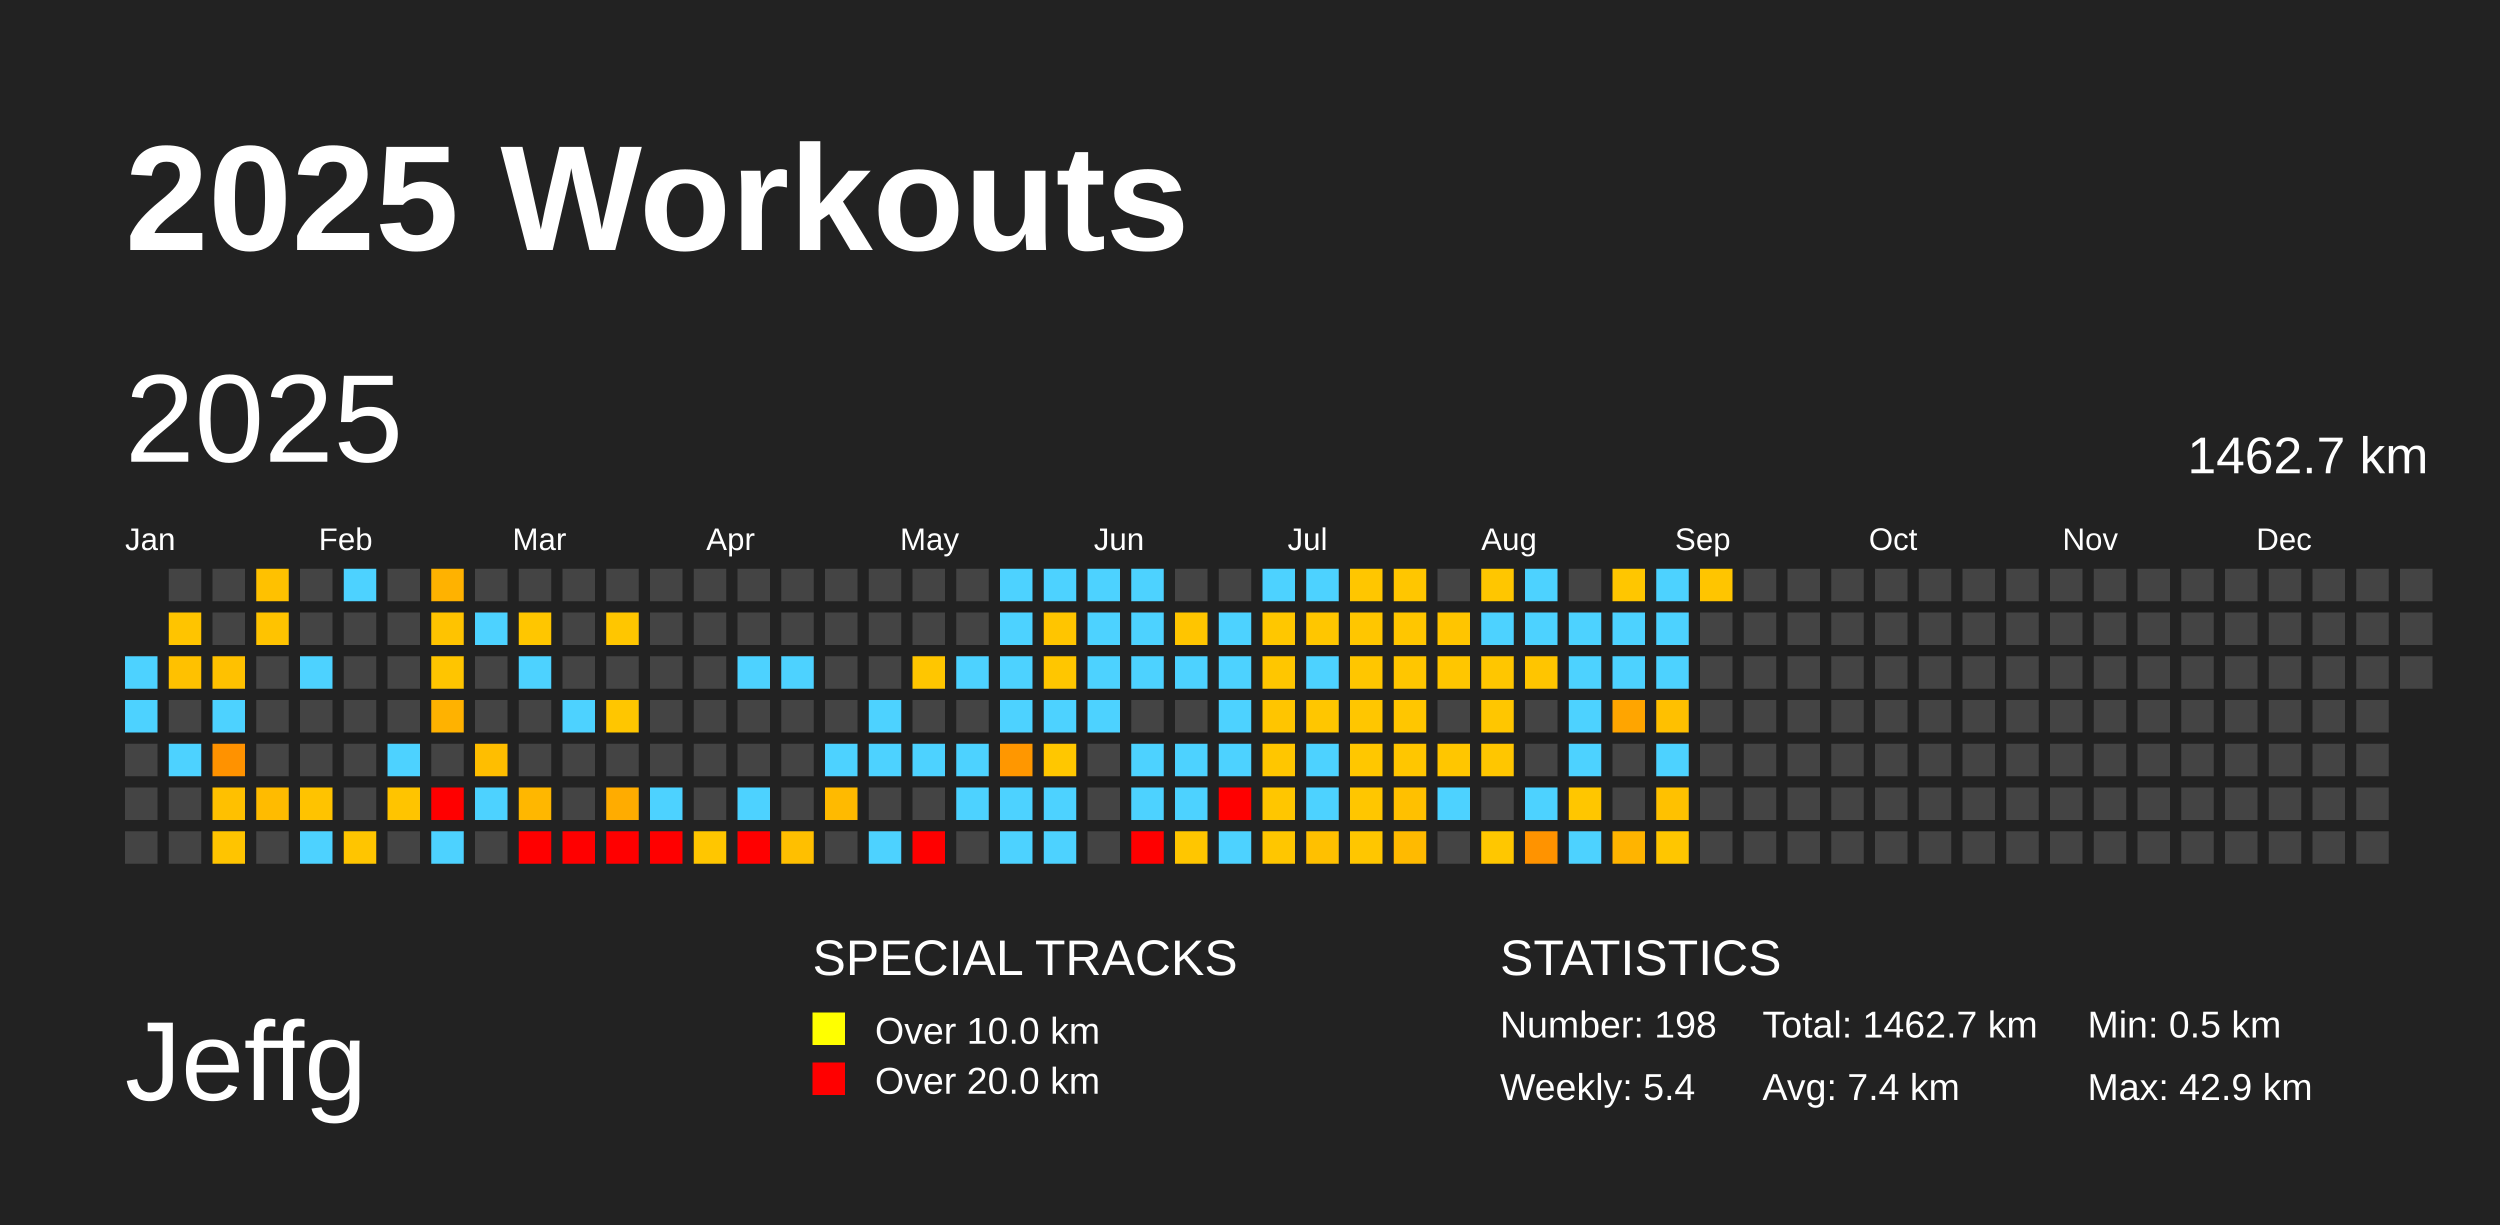
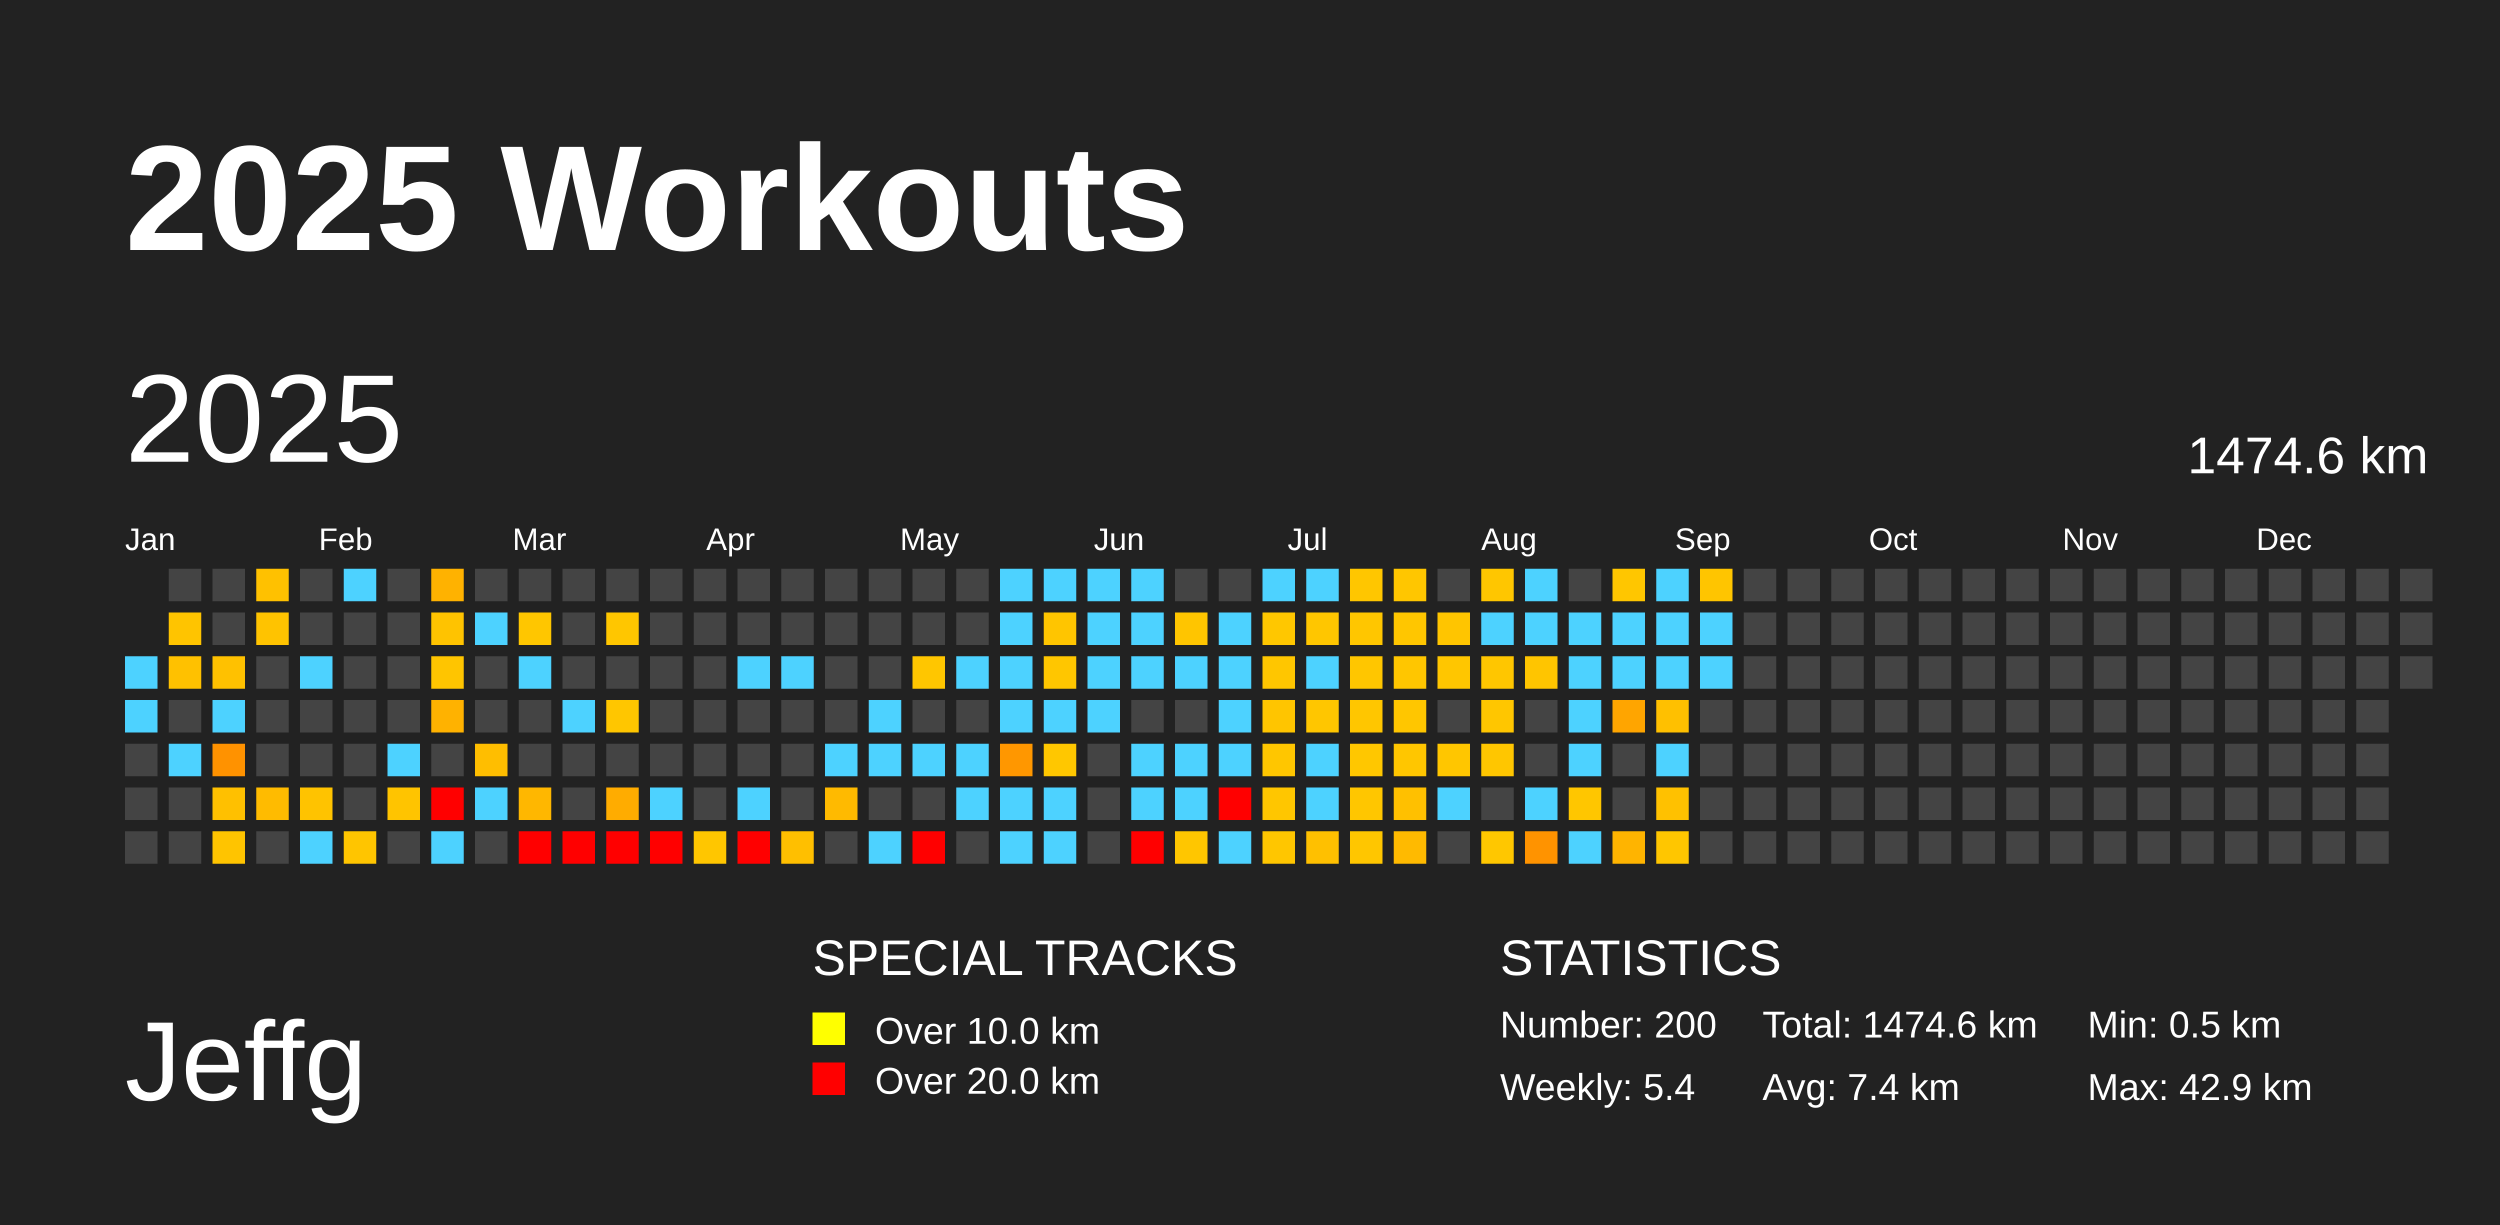
<svg xmlns="http://www.w3.org/2000/svg" baseProfile="full" height="98mm" version="1.1" viewBox="0,0,200,98" width="200mm">
  <defs />
  <rect fill="#222222" height="98" width="200" x="0" y="0" />
  <text fill="#FFFFFF" style="font-size:12px; font-family:Arial; font-weight:bold;" x="10" y="20">2025 Workouts</text>
  <text fill="#FFFFFF" style="font-size:9px; font-family:Arial" x="10" y="88">Jeffg</text>
  <text fill="#FFFFFF" style="font-size:4px; font-family:Arial" x="65" y="78">SPECIAL TRACKS</text>
  <rect fill="yellow" height="2.6" width="2.6" x="65" y="81" />
  <text fill="#FFFFFF" style="font-size:3px; font-family:Arial" x="70" y="83.5">Over 10.0 km</text>
  <rect fill="red" height="2.6" width="2.6" x="65" y="85" />
  <text fill="#FFFFFF" style="font-size:3px; font-family:Arial" x="70" y="87.5">Over 20.0 km</text>
  <text fill="#FFFFFF" style="font-size:4px; font-family:Arial" x="120" y="78">STATISTICS</text>
-   <text fill="#FFFFFF" style="font-size:3px; font-family:Arial" x="120" y="83">Number: 198</text>
+   <text fill="#FFFFFF" style="font-size:3px; font-family:Arial" x="120" y="83">Number: 200</text>
  <text fill="#FFFFFF" style="font-size:3px; font-family:Arial" x="120" y="88">Weekly: 5.4</text>
-   <text fill="#FFFFFF" style="font-size:3px; font-family:Arial" x="141" y="83">Total: 1462.7 km</text>
+   <text fill="#FFFFFF" style="font-size:3px; font-family:Arial" x="141" y="83">Total: 1474.6 km</text>
  <text fill="#FFFFFF" style="font-size:3px; font-family:Arial" x="141" y="88">Avg: 7.4 km</text>
  <text fill="#FFFFFF" style="font-size:3px; font-family:Arial" x="167" y="83">Min: 0.5 km</text>
  <text fill="#FFFFFF" style="font-size:3px; font-family:Arial" x="167" y="88">Max: 42.9 km</text>
  <text dominant-baseline="hanging" fill="#FFFFFF" style="font-size:10.0px; font-family:Arial;" x="10" y="30">2025</text>
-   <text dominant-baseline="hanging" fill="#FFFFFF" style="font-size:4.125px; font-family:Arial;" x="175" y="35">1462.7 km</text>
+   <text dominant-baseline="hanging" fill="#FFFFFF" style="font-size:4.125px; font-family:Arial;" x="175" y="35">1474.6 km</text>
  <text fill="#FFFFFF" style="font-size:2.5px; font-family:Arial" x="10.0" y="44">Jan</text>
  <text fill="#FFFFFF" style="font-size:2.5px; font-family:Arial" x="25.5" y="44">Feb</text>
  <text fill="#FFFFFF" style="font-size:2.5px; font-family:Arial" x="41.0" y="44">Mar</text>
  <text fill="#FFFFFF" style="font-size:2.5px; font-family:Arial" x="56.5" y="44">Apr</text>
  <text fill="#FFFFFF" style="font-size:2.5px; font-family:Arial" x="72.0" y="44">May</text>
  <text fill="#FFFFFF" style="font-size:2.5px; font-family:Arial" x="87.5" y="44">Jun</text>
  <text fill="#FFFFFF" style="font-size:2.5px; font-family:Arial" x="103.0" y="44">Jul</text>
  <text fill="#FFFFFF" style="font-size:2.5px; font-family:Arial" x="118.5" y="44">Aug</text>
  <text fill="#FFFFFF" style="font-size:2.5px; font-family:Arial" x="134.0" y="44">Sep</text>
  <text fill="#FFFFFF" style="font-size:2.5px; font-family:Arial" x="149.5" y="44">Oct</text>
  <text fill="#FFFFFF" style="font-size:2.5px; font-family:Arial" x="165.0" y="44">Nov</text>
  <text fill="#FFFFFF" style="font-size:2.5px; font-family:Arial" x="180.5" y="44">Dec</text>
  <rect fill="#4dd2ff" height="2.6" width="2.6" x="10.0" y="52.5" />
  <rect fill="#4dd2ff" height="2.6" width="2.6" x="10.0" y="56.0" />
  <rect fill="#444444" height="2.6" width="2.6" x="10.0" y="59.5" />
  <rect fill="#444444" height="2.6" width="2.6" x="10.0" y="63.0" />
  <rect fill="#444444" height="2.6" width="2.6" x="10.0" y="66.5" />
  <rect fill="#444444" height="2.6" width="2.6" x="13.5" y="45.5" />
  <rect fill="#ffc400" height="2.6" width="2.6" x="13.5" y="49.0" />
  <rect fill="#ffc100" height="2.6" width="2.6" x="13.5" y="52.5" />
  <rect fill="#444444" height="2.6" width="2.6" x="13.5" y="56.0" />
  <rect fill="#4dd2ff" height="2.6" width="2.6" x="13.5" y="59.5" />
  <rect fill="#444444" height="2.6" width="2.6" x="13.5" y="63.0" />
  <rect fill="#444444" height="2.6" width="2.6" x="13.5" y="66.5" />
  <rect fill="#444444" height="2.6" width="2.6" x="17.0" y="45.5" />
  <rect fill="#444444" height="2.6" width="2.6" x="17.0" y="49.0" />
  <rect fill="#ffc100" height="2.6" width="2.6" x="17.0" y="52.5" />
  <rect fill="#4dd2ff" height="2.6" width="2.6" x="17.0" y="56.0" />
  <rect fill="#ff9200" height="2.6" width="2.6" x="17.0" y="59.5" />
  <rect fill="#ffc000" height="2.6" width="2.6" x="17.0" y="63.0" />
  <rect fill="#ffc400" height="2.6" width="2.6" x="17.0" y="66.5" />
  <rect fill="#ffc100" height="2.6" width="2.6" x="20.5" y="45.5" />
  <rect fill="#ffc300" height="2.6" width="2.6" x="20.5" y="49.0" />
  <rect fill="#444444" height="2.6" width="2.6" x="20.5" y="52.5" />
  <rect fill="#444444" height="2.6" width="2.6" x="20.5" y="56.0" />
  <rect fill="#444444" height="2.6" width="2.6" x="20.5" y="59.5" />
  <rect fill="#ffbb00" height="2.6" width="2.6" x="20.5" y="63.0" />
  <rect fill="#444444" height="2.6" width="2.6" x="20.5" y="66.5" />
  <rect fill="#444444" height="2.6" width="2.6" x="24.0" y="45.5" />
  <rect fill="#444444" height="2.6" width="2.6" x="24.0" y="49.0" />
  <rect fill="#4dd2ff" height="2.6" width="2.6" x="24.0" y="52.5" />
  <rect fill="#444444" height="2.6" width="2.6" x="24.0" y="56.0" />
  <rect fill="#444444" height="2.6" width="2.6" x="24.0" y="59.5" />
  <rect fill="#ffc300" height="2.6" width="2.6" x="24.0" y="63.0" />
  <rect fill="#4dd2ff" height="2.6" width="2.6" x="24.0" y="66.5" />
  <rect fill="#4dd2ff" height="2.6" width="2.6" x="27.5" y="45.5" />
  <rect fill="#444444" height="2.6" width="2.6" x="27.5" y="49.0" />
  <rect fill="#444444" height="2.6" width="2.6" x="27.5" y="52.5" />
  <rect fill="#444444" height="2.6" width="2.6" x="27.5" y="56.0" />
  <rect fill="#444444" height="2.6" width="2.6" x="27.5" y="59.5" />
  <rect fill="#444444" height="2.6" width="2.6" x="27.5" y="63.0" />
  <rect fill="#ffc500" height="2.6" width="2.6" x="27.5" y="66.5" />
  <rect fill="#444444" height="2.6" width="2.6" x="31.0" y="45.5" />
  <rect fill="#444444" height="2.6" width="2.6" x="31.0" y="49.0" />
  <rect fill="#444444" height="2.6" width="2.6" x="31.0" y="52.5" />
  <rect fill="#444444" height="2.6" width="2.6" x="31.0" y="56.0" />
  <rect fill="#4dd2ff" height="2.6" width="2.6" x="31.0" y="59.5" />
  <rect fill="#ffc400" height="2.6" width="2.6" x="31.0" y="63.0" />
  <rect fill="#444444" height="2.6" width="2.6" x="31.0" y="66.5" />
  <rect fill="#ffb200" height="2.6" width="2.6" x="34.5" y="45.5" />
  <rect fill="#ffc300" height="2.6" width="2.6" x="34.5" y="49.0" />
  <rect fill="#ffc500" height="2.6" width="2.6" x="34.5" y="52.5" />
  <rect fill="#ffb200" height="2.6" width="2.6" x="34.5" y="56.0" />
  <rect fill="#444444" height="2.6" width="2.6" x="34.5" y="59.5" />
  <rect fill="red" height="2.6" width="2.6" x="34.5" y="63.0" />
  <rect fill="#4dd2ff" height="2.6" width="2.6" x="34.5" y="66.5" />
  <rect fill="#444444" height="2.6" width="2.6" x="38.0" y="45.5" />
  <rect fill="#4dd2ff" height="2.6" width="2.6" x="38.0" y="49.0" />
  <rect fill="#444444" height="2.6" width="2.6" x="38.0" y="52.5" />
  <rect fill="#444444" height="2.6" width="2.6" x="38.0" y="56.0" />
  <rect fill="#ffbe00" height="2.6" width="2.6" x="38.0" y="59.5" />
  <rect fill="#4dd2ff" height="2.6" width="2.6" x="38.0" y="63.0" />
  <rect fill="#444444" height="2.6" width="2.6" x="38.0" y="66.5" />
  <rect fill="#444444" height="2.6" width="2.6" x="41.5" y="45.5" />
  <rect fill="#ffc600" height="2.6" width="2.6" x="41.5" y="49.0" />
  <rect fill="#4dd2ff" height="2.6" width="2.6" x="41.5" y="52.5" />
  <rect fill="#444444" height="2.6" width="2.6" x="41.5" y="56.0" />
  <rect fill="#444444" height="2.6" width="2.6" x="41.5" y="59.5" />
  <rect fill="#ffb700" height="2.6" width="2.6" x="41.5" y="63.0" />
  <rect fill="red" height="2.6" width="2.6" x="41.5" y="66.5" />
  <rect fill="#444444" height="2.6" width="2.6" x="45.0" y="45.5" />
  <rect fill="#444444" height="2.6" width="2.6" x="45.0" y="49.0" />
  <rect fill="#444444" height="2.6" width="2.6" x="45.0" y="52.5" />
  <rect fill="#4dd2ff" height="2.6" width="2.6" x="45.0" y="56.0" />
  <rect fill="#444444" height="2.6" width="2.6" x="45.0" y="59.5" />
  <rect fill="#444444" height="2.6" width="2.6" x="45.0" y="63.0" />
  <rect fill="red" height="2.6" width="2.6" x="45.0" y="66.5" />
  <rect fill="#444444" height="2.6" width="2.6" x="48.5" y="45.5" />
  <rect fill="#ffc600" height="2.6" width="2.6" x="48.5" y="49.0" />
  <rect fill="#444444" height="2.6" width="2.6" x="48.5" y="52.5" />
  <rect fill="#ffc600" height="2.6" width="2.6" x="48.5" y="56.0" />
  <rect fill="#444444" height="2.6" width="2.6" x="48.5" y="59.5" />
  <rect fill="#ffac00" height="2.6" width="2.6" x="48.5" y="63.0" />
  <rect fill="red" height="2.6" width="2.6" x="48.5" y="66.5" />
  <rect fill="#444444" height="2.6" width="2.6" x="52.0" y="45.5" />
  <rect fill="#444444" height="2.6" width="2.6" x="52.0" y="49.0" />
  <rect fill="#444444" height="2.6" width="2.6" x="52.0" y="52.5" />
  <rect fill="#444444" height="2.6" width="2.6" x="52.0" y="56.0" />
  <rect fill="#444444" height="2.6" width="2.6" x="52.0" y="59.5" />
  <rect fill="#4dd2ff" height="2.6" width="2.6" x="52.0" y="63.0" />
  <rect fill="red" height="2.6" width="2.6" x="52.0" y="66.5" />
  <rect fill="#444444" height="2.6" width="2.6" x="55.5" y="45.5" />
  <rect fill="#444444" height="2.6" width="2.6" x="55.5" y="49.0" />
  <rect fill="#444444" height="2.6" width="2.6" x="55.5" y="52.5" />
  <rect fill="#444444" height="2.6" width="2.6" x="55.5" y="56.0" />
  <rect fill="#444444" height="2.6" width="2.6" x="55.5" y="59.5" />
  <rect fill="#444444" height="2.6" width="2.6" x="55.5" y="63.0" />
  <rect fill="#ffc600" height="2.6" width="2.6" x="55.5" y="66.5" />
  <rect fill="#444444" height="2.6" width="2.6" x="59.0" y="45.5" />
  <rect fill="#444444" height="2.6" width="2.6" x="59.0" y="49.0" />
  <rect fill="#4dd2ff" height="2.6" width="2.6" x="59.0" y="52.5" />
  <rect fill="#444444" height="2.6" width="2.6" x="59.0" y="56.0" />
  <rect fill="#444444" height="2.6" width="2.6" x="59.0" y="59.5" />
  <rect fill="#4dd2ff" height="2.6" width="2.6" x="59.0" y="63.0" />
  <rect fill="red" height="2.6" width="2.6" x="59.0" y="66.5" />
  <rect fill="#444444" height="2.6" width="2.6" x="62.5" y="45.5" />
  <rect fill="#444444" height="2.6" width="2.6" x="62.5" y="49.0" />
  <rect fill="#4dd2ff" height="2.6" width="2.6" x="62.5" y="52.5" />
  <rect fill="#444444" height="2.6" width="2.6" x="62.5" y="56.0" />
  <rect fill="#444444" height="2.6" width="2.6" x="62.5" y="59.5" />
  <rect fill="#444444" height="2.6" width="2.6" x="62.5" y="63.0" />
  <rect fill="#ffbf00" height="2.6" width="2.6" x="62.5" y="66.5" />
  <rect fill="#444444" height="2.6" width="2.6" x="66.0" y="45.5" />
  <rect fill="#444444" height="2.6" width="2.6" x="66.0" y="49.0" />
  <rect fill="#444444" height="2.6" width="2.6" x="66.0" y="52.5" />
  <rect fill="#444444" height="2.6" width="2.6" x="66.0" y="56.0" />
  <rect fill="#4dd2ff" height="2.6" width="2.6" x="66.0" y="59.5" />
  <rect fill="#ffba00" height="2.6" width="2.6" x="66.0" y="63.0" />
  <rect fill="#444444" height="2.6" width="2.6" x="66.0" y="66.5" />
  <rect fill="#444444" height="2.6" width="2.6" x="69.5" y="45.5" />
  <rect fill="#444444" height="2.6" width="2.6" x="69.5" y="49.0" />
  <rect fill="#444444" height="2.6" width="2.6" x="69.5" y="52.5" />
  <rect fill="#4dd2ff" height="2.6" width="2.6" x="69.5" y="56.0" />
  <rect fill="#4dd2ff" height="2.6" width="2.6" x="69.5" y="59.5" />
  <rect fill="#444444" height="2.6" width="2.6" x="69.5" y="63.0" />
  <rect fill="#4dd2ff" height="2.6" width="2.6" x="69.5" y="66.5" />
  <rect fill="#444444" height="2.6" width="2.6" x="73.0" y="45.5" />
  <rect fill="#444444" height="2.6" width="2.6" x="73.0" y="49.0" />
  <rect fill="#ffc600" height="2.6" width="2.6" x="73.0" y="52.5" />
  <rect fill="#444444" height="2.6" width="2.6" x="73.0" y="56.0" />
  <rect fill="#4dd2ff" height="2.6" width="2.6" x="73.0" y="59.5" />
  <rect fill="#444444" height="2.6" width="2.6" x="73.0" y="63.0" />
  <rect fill="red" height="2.6" width="2.6" x="73.0" y="66.5" />
  <rect fill="#444444" height="2.6" width="2.6" x="76.5" y="45.5" />
  <rect fill="#444444" height="2.6" width="2.6" x="76.5" y="49.0" />
  <rect fill="#4dd2ff" height="2.6" width="2.6" x="76.5" y="52.5" />
  <rect fill="#444444" height="2.6" width="2.6" x="76.5" y="56.0" />
  <rect fill="#4dd2ff" height="2.6" width="2.6" x="76.5" y="59.5" />
  <rect fill="#4dd2ff" height="2.6" width="2.6" x="76.5" y="63.0" />
  <rect fill="#444444" height="2.6" width="2.6" x="76.5" y="66.5" />
  <rect fill="#4dd2ff" height="2.6" width="2.6" x="80.0" y="45.5" />
  <rect fill="#4dd2ff" height="2.6" width="2.6" x="80.0" y="49.0" />
  <rect fill="#4dd2ff" height="2.6" width="2.6" x="80.0" y="52.5" />
  <rect fill="#4dd2ff" height="2.6" width="2.6" x="80.0" y="56.0" />
  <rect fill="#ff9700" height="2.6" width="2.6" x="80.0" y="59.5" />
  <rect fill="#4dd2ff" height="2.6" width="2.6" x="80.0" y="63.0" />
  <rect fill="#4dd2ff" height="2.6" width="2.6" x="80.0" y="66.5" />
  <rect fill="#4dd2ff" height="2.6" width="2.6" x="83.5" y="45.5" />
  <rect fill="#ffc500" height="2.6" width="2.6" x="83.5" y="49.0" />
  <rect fill="#ffc600" height="2.6" width="2.6" x="83.5" y="52.5" />
  <rect fill="#4dd2ff" height="2.6" width="2.6" x="83.5" y="56.0" />
  <rect fill="#ffc700" height="2.6" width="2.6" x="83.5" y="59.5" />
  <rect fill="#4dd2ff" height="2.6" width="2.6" x="83.5" y="63.0" />
  <rect fill="#4dd2ff" height="2.6" width="2.6" x="83.5" y="66.5" />
  <rect fill="#4dd2ff" height="2.6" width="2.6" x="87.0" y="45.5" />
  <rect fill="#4dd2ff" height="2.6" width="2.6" x="87.0" y="49.0" />
  <rect fill="#4dd2ff" height="2.6" width="2.6" x="87.0" y="52.5" />
  <rect fill="#4dd2ff" height="2.6" width="2.6" x="87.0" y="56.0" />
  <rect fill="#444444" height="2.6" width="2.6" x="87.0" y="59.5" />
  <rect fill="#444444" height="2.6" width="2.6" x="87.0" y="63.0" />
  <rect fill="#444444" height="2.6" width="2.6" x="87.0" y="66.5" />
  <rect fill="#4dd2ff" height="2.6" width="2.6" x="90.5" y="45.5" />
  <rect fill="#4dd2ff" height="2.6" width="2.6" x="90.5" y="49.0" />
  <rect fill="#4dd2ff" height="2.6" width="2.6" x="90.5" y="52.5" />
  <rect fill="#444444" height="2.6" width="2.6" x="90.5" y="56.0" />
  <rect fill="#4dd2ff" height="2.6" width="2.6" x="90.5" y="59.5" />
  <rect fill="#4dd2ff" height="2.6" width="2.6" x="90.5" y="63.0" />
  <rect fill="red" height="2.6" width="2.6" x="90.5" y="66.5" />
  <rect fill="#444444" height="2.6" width="2.6" x="94.0" y="45.5" />
  <rect fill="#ffc500" height="2.6" width="2.6" x="94.0" y="49.0" />
  <rect fill="#4dd2ff" height="2.6" width="2.6" x="94.0" y="52.5" />
  <rect fill="#444444" height="2.6" width="2.6" x="94.0" y="56.0" />
  <rect fill="#4dd2ff" height="2.6" width="2.6" x="94.0" y="59.5" />
  <rect fill="#4dd2ff" height="2.6" width="2.6" x="94.0" y="63.0" />
  <rect fill="#ffc600" height="2.6" width="2.6" x="94.0" y="66.5" />
  <rect fill="#444444" height="2.6" width="2.6" x="97.5" y="45.5" />
  <rect fill="#4dd2ff" height="2.6" width="2.6" x="97.5" y="49.0" />
  <rect fill="#4dd2ff" height="2.6" width="2.6" x="97.5" y="52.5" />
  <rect fill="#4dd2ff" height="2.6" width="2.6" x="97.5" y="56.0" />
  <rect fill="#4dd2ff" height="2.6" width="2.6" x="97.5" y="59.5" />
  <rect fill="red" height="2.6" width="2.6" x="97.5" y="63.0" />
  <rect fill="#4dd2ff" height="2.6" width="2.6" x="97.5" y="66.5" />
  <rect fill="#4dd2ff" height="2.6" width="2.6" x="101.0" y="45.5" />
  <rect fill="#ffc700" height="2.6" width="2.6" x="101.0" y="49.0" />
  <rect fill="#ffc600" height="2.6" width="2.6" x="101.0" y="52.5" />
  <rect fill="#ffc500" height="2.6" width="2.6" x="101.0" y="56.0" />
  <rect fill="#ffc600" height="2.6" width="2.6" x="101.0" y="59.5" />
  <rect fill="#ffc600" height="2.6" width="2.6" x="101.0" y="63.0" />
  <rect fill="#ffc600" height="2.6" width="2.6" x="101.0" y="66.5" />
  <rect fill="#4dd2ff" height="2.6" width="2.6" x="104.5" y="45.5" />
  <rect fill="#ffc600" height="2.6" width="2.6" x="104.5" y="49.0" />
  <rect fill="#4dd2ff" height="2.6" width="2.6" x="104.5" y="52.5" />
  <rect fill="#ffc600" height="2.6" width="2.6" x="104.5" y="56.0" />
  <rect fill="#4dd2ff" height="2.6" width="2.6" x="104.5" y="59.5" />
  <rect fill="#4dd2ff" height="2.6" width="2.6" x="104.5" y="63.0" />
  <rect fill="#ffc000" height="2.6" width="2.6" x="104.5" y="66.5" />
  <rect fill="#ffc600" height="2.6" width="2.6" x="108.0" y="45.5" />
  <rect fill="#ffc600" height="2.6" width="2.6" x="108.0" y="49.0" />
  <rect fill="#ffc600" height="2.6" width="2.6" x="108.0" y="52.5" />
  <rect fill="#ffc600" height="2.6" width="2.6" x="108.0" y="56.0" />
  <rect fill="#ffc700" height="2.6" width="2.6" x="108.0" y="59.5" />
  <rect fill="#ffc600" height="2.6" width="2.6" x="108.0" y="63.0" />
  <rect fill="#ffc600" height="2.6" width="2.6" x="108.0" y="66.5" />
  <rect fill="#ffc600" height="2.6" width="2.6" x="111.5" y="45.5" />
  <rect fill="#ffc600" height="2.6" width="2.6" x="111.5" y="49.0" />
  <rect fill="#ffc600" height="2.6" width="2.6" x="111.5" y="52.5" />
  <rect fill="#ffc600" height="2.6" width="2.6" x="111.5" y="56.0" />
  <rect fill="#ffc600" height="2.6" width="2.6" x="111.5" y="59.5" />
  <rect fill="#ffc000" height="2.6" width="2.6" x="111.5" y="63.0" />
  <rect fill="#ffba00" height="2.6" width="2.6" x="111.5" y="66.5" />
  <rect fill="#444444" height="2.6" width="2.6" x="115.0" y="45.5" />
  <rect fill="#ffc500" height="2.6" width="2.6" x="115.0" y="49.0" />
  <rect fill="#ffc600" height="2.6" width="2.6" x="115.0" y="52.5" />
  <rect fill="#444444" height="2.6" width="2.6" x="115.0" y="56.0" />
  <rect fill="#ffc600" height="2.6" width="2.6" x="115.0" y="59.5" />
  <rect fill="#4dd2ff" height="2.6" width="2.6" x="115.0" y="63.0" />
  <rect fill="#444444" height="2.6" width="2.6" x="115.0" y="66.5" />
  <rect fill="#ffc600" height="2.6" width="2.6" x="118.5" y="45.5" />
  <rect fill="#4dd2ff" height="2.6" width="2.6" x="118.5" y="49.0" />
  <rect fill="#ffc600" height="2.6" width="2.6" x="118.5" y="52.5" />
  <rect fill="#ffc600" height="2.6" width="2.6" x="118.5" y="56.0" />
  <rect fill="#ffc600" height="2.6" width="2.6" x="118.5" y="59.5" />
  <rect fill="#444444" height="2.6" width="2.6" x="118.5" y="63.0" />
  <rect fill="#ffc700" height="2.6" width="2.6" x="118.5" y="66.5" />
  <rect fill="#4dd2ff" height="2.6" width="2.6" x="122.0" y="45.5" />
  <rect fill="#4dd2ff" height="2.6" width="2.6" x="122.0" y="49.0" />
  <rect fill="#ffc500" height="2.6" width="2.6" x="122.0" y="52.5" />
  <rect fill="#444444" height="2.6" width="2.6" x="122.0" y="56.0" />
  <rect fill="#444444" height="2.6" width="2.6" x="122.0" y="59.5" />
  <rect fill="#4dd2ff" height="2.6" width="2.6" x="122.0" y="63.0" />
  <rect fill="#ff9300" height="2.6" width="2.6" x="122.0" y="66.5" />
  <rect fill="#444444" height="2.6" width="2.6" x="125.5" y="45.5" />
  <rect fill="#4dd2ff" height="2.6" width="2.6" x="125.5" y="49.0" />
  <rect fill="#4dd2ff" height="2.6" width="2.6" x="125.5" y="52.5" />
  <rect fill="#4dd2ff" height="2.6" width="2.6" x="125.5" y="56.0" />
  <rect fill="#4dd2ff" height="2.6" width="2.6" x="125.5" y="59.5" />
  <rect fill="#ffc600" height="2.6" width="2.6" x="125.5" y="63.0" />
  <rect fill="#4dd2ff" height="2.6" width="2.6" x="125.5" y="66.5" />
  <rect fill="#ffc600" height="2.6" width="2.6" x="129.0" y="45.5" />
  <rect fill="#4dd2ff" height="2.6" width="2.6" x="129.0" y="49.0" />
  <rect fill="#4dd2ff" height="2.6" width="2.6" x="129.0" y="52.5" />
  <rect fill="#ffa500" height="2.6" width="2.6" x="129.0" y="56.0" />
  <rect fill="#444444" height="2.6" width="2.6" x="129.0" y="59.5" />
  <rect fill="#444444" height="2.6" width="2.6" x="129.0" y="63.0" />
  <rect fill="#ffb400" height="2.6" width="2.6" x="129.0" y="66.5" />
  <rect fill="#4dd2ff" height="2.6" width="2.6" x="132.5" y="45.5" />
  <rect fill="#4dd2ff" height="2.6" width="2.6" x="132.5" y="49.0" />
  <rect fill="#4dd2ff" height="2.6" width="2.6" x="132.5" y="52.5" />
  <rect fill="#ffc000" height="2.6" width="2.6" x="132.5" y="56.0" />
  <rect fill="#4dd2ff" height="2.6" width="2.6" x="132.5" y="59.5" />
  <rect fill="#ffc100" height="2.6" width="2.6" x="132.5" y="63.0" />
  <rect fill="#ffc600" height="2.6" width="2.6" x="132.5" y="66.5" />
  <rect fill="#ffc500" height="2.6" width="2.6" x="136.0" y="45.5" />
-   <rect fill="#444444" height="2.6" width="2.6" x="136.0" y="49.0" />
-   <rect fill="#444444" height="2.6" width="2.6" x="136.0" y="52.5" />
+   <rect fill="#4dd2ff" height="2.6" width="2.6" x="136.0" y="49.0" />
+   <rect fill="#4dd2ff" height="2.6" width="2.6" x="136.0" y="52.5" />
  <rect fill="#444444" height="2.6" width="2.6" x="136.0" y="56.0" />
  <rect fill="#444444" height="2.6" width="2.6" x="136.0" y="59.5" />
  <rect fill="#444444" height="2.6" width="2.6" x="136.0" y="63.0" />
  <rect fill="#444444" height="2.6" width="2.6" x="136.0" y="66.5" />
  <rect fill="#444444" height="2.6" width="2.6" x="139.5" y="45.5" />
  <rect fill="#444444" height="2.6" width="2.6" x="139.5" y="49.0" />
  <rect fill="#444444" height="2.6" width="2.6" x="139.5" y="52.5" />
  <rect fill="#444444" height="2.6" width="2.6" x="139.5" y="56.0" />
  <rect fill="#444444" height="2.6" width="2.6" x="139.5" y="59.5" />
  <rect fill="#444444" height="2.6" width="2.6" x="139.5" y="63.0" />
  <rect fill="#444444" height="2.6" width="2.6" x="139.5" y="66.5" />
  <rect fill="#444444" height="2.6" width="2.6" x="143.0" y="45.5" />
  <rect fill="#444444" height="2.6" width="2.6" x="143.0" y="49.0" />
  <rect fill="#444444" height="2.6" width="2.6" x="143.0" y="52.5" />
  <rect fill="#444444" height="2.6" width="2.6" x="143.0" y="56.0" />
  <rect fill="#444444" height="2.6" width="2.6" x="143.0" y="59.5" />
  <rect fill="#444444" height="2.6" width="2.6" x="143.0" y="63.0" />
  <rect fill="#444444" height="2.6" width="2.6" x="143.0" y="66.5" />
  <rect fill="#444444" height="2.6" width="2.6" x="146.5" y="45.5" />
  <rect fill="#444444" height="2.6" width="2.6" x="146.5" y="49.0" />
  <rect fill="#444444" height="2.6" width="2.6" x="146.5" y="52.5" />
  <rect fill="#444444" height="2.6" width="2.6" x="146.5" y="56.0" />
  <rect fill="#444444" height="2.6" width="2.6" x="146.5" y="59.5" />
  <rect fill="#444444" height="2.6" width="2.6" x="146.5" y="63.0" />
  <rect fill="#444444" height="2.6" width="2.6" x="146.5" y="66.5" />
  <rect fill="#444444" height="2.6" width="2.6" x="150.0" y="45.5" />
  <rect fill="#444444" height="2.6" width="2.6" x="150.0" y="49.0" />
  <rect fill="#444444" height="2.6" width="2.6" x="150.0" y="52.5" />
  <rect fill="#444444" height="2.6" width="2.6" x="150.0" y="56.0" />
  <rect fill="#444444" height="2.6" width="2.6" x="150.0" y="59.5" />
  <rect fill="#444444" height="2.6" width="2.6" x="150.0" y="63.0" />
  <rect fill="#444444" height="2.6" width="2.6" x="150.0" y="66.5" />
  <rect fill="#444444" height="2.6" width="2.6" x="153.5" y="45.5" />
  <rect fill="#444444" height="2.6" width="2.6" x="153.5" y="49.0" />
  <rect fill="#444444" height="2.6" width="2.6" x="153.5" y="52.5" />
  <rect fill="#444444" height="2.6" width="2.6" x="153.5" y="56.0" />
  <rect fill="#444444" height="2.6" width="2.6" x="153.5" y="59.5" />
  <rect fill="#444444" height="2.6" width="2.6" x="153.5" y="63.0" />
  <rect fill="#444444" height="2.6" width="2.6" x="153.5" y="66.5" />
  <rect fill="#444444" height="2.6" width="2.6" x="157.0" y="45.5" />
  <rect fill="#444444" height="2.6" width="2.6" x="157.0" y="49.0" />
  <rect fill="#444444" height="2.6" width="2.6" x="157.0" y="52.5" />
  <rect fill="#444444" height="2.6" width="2.6" x="157.0" y="56.0" />
  <rect fill="#444444" height="2.6" width="2.6" x="157.0" y="59.5" />
  <rect fill="#444444" height="2.6" width="2.6" x="157.0" y="63.0" />
  <rect fill="#444444" height="2.6" width="2.6" x="157.0" y="66.5" />
  <rect fill="#444444" height="2.6" width="2.6" x="160.5" y="45.5" />
  <rect fill="#444444" height="2.6" width="2.6" x="160.5" y="49.0" />
  <rect fill="#444444" height="2.6" width="2.6" x="160.5" y="52.5" />
  <rect fill="#444444" height="2.6" width="2.6" x="160.5" y="56.0" />
  <rect fill="#444444" height="2.6" width="2.6" x="160.5" y="59.5" />
  <rect fill="#444444" height="2.6" width="2.6" x="160.5" y="63.0" />
  <rect fill="#444444" height="2.6" width="2.6" x="160.5" y="66.5" />
  <rect fill="#444444" height="2.6" width="2.6" x="164.0" y="45.5" />
  <rect fill="#444444" height="2.6" width="2.6" x="164.0" y="49.0" />
  <rect fill="#444444" height="2.6" width="2.6" x="164.0" y="52.5" />
  <rect fill="#444444" height="2.6" width="2.6" x="164.0" y="56.0" />
  <rect fill="#444444" height="2.6" width="2.6" x="164.0" y="59.5" />
  <rect fill="#444444" height="2.6" width="2.6" x="164.0" y="63.0" />
  <rect fill="#444444" height="2.6" width="2.6" x="164.0" y="66.5" />
  <rect fill="#444444" height="2.6" width="2.6" x="167.5" y="45.5" />
  <rect fill="#444444" height="2.6" width="2.6" x="167.5" y="49.0" />
  <rect fill="#444444" height="2.6" width="2.6" x="167.5" y="52.5" />
  <rect fill="#444444" height="2.6" width="2.6" x="167.5" y="56.0" />
  <rect fill="#444444" height="2.6" width="2.6" x="167.5" y="59.5" />
  <rect fill="#444444" height="2.6" width="2.6" x="167.5" y="63.0" />
  <rect fill="#444444" height="2.6" width="2.6" x="167.5" y="66.5" />
  <rect fill="#444444" height="2.6" width="2.6" x="171.0" y="45.5" />
  <rect fill="#444444" height="2.6" width="2.6" x="171.0" y="49.0" />
  <rect fill="#444444" height="2.6" width="2.6" x="171.0" y="52.5" />
  <rect fill="#444444" height="2.6" width="2.6" x="171.0" y="56.0" />
  <rect fill="#444444" height="2.6" width="2.6" x="171.0" y="59.5" />
  <rect fill="#444444" height="2.6" width="2.6" x="171.0" y="63.0" />
  <rect fill="#444444" height="2.6" width="2.6" x="171.0" y="66.5" />
  <rect fill="#444444" height="2.6" width="2.6" x="174.5" y="45.5" />
  <rect fill="#444444" height="2.6" width="2.6" x="174.5" y="49.0" />
  <rect fill="#444444" height="2.6" width="2.6" x="174.5" y="52.5" />
  <rect fill="#444444" height="2.6" width="2.6" x="174.5" y="56.0" />
  <rect fill="#444444" height="2.6" width="2.6" x="174.5" y="59.5" />
  <rect fill="#444444" height="2.6" width="2.6" x="174.5" y="63.0" />
  <rect fill="#444444" height="2.6" width="2.6" x="174.5" y="66.5" />
  <rect fill="#444444" height="2.6" width="2.6" x="178.0" y="45.5" />
  <rect fill="#444444" height="2.6" width="2.6" x="178.0" y="49.0" />
  <rect fill="#444444" height="2.6" width="2.6" x="178.0" y="52.5" />
  <rect fill="#444444" height="2.6" width="2.6" x="178.0" y="56.0" />
  <rect fill="#444444" height="2.6" width="2.6" x="178.0" y="59.5" />
  <rect fill="#444444" height="2.6" width="2.6" x="178.0" y="63.0" />
  <rect fill="#444444" height="2.6" width="2.6" x="178.0" y="66.5" />
  <rect fill="#444444" height="2.6" width="2.6" x="181.5" y="45.5" />
  <rect fill="#444444" height="2.6" width="2.6" x="181.5" y="49.0" />
  <rect fill="#444444" height="2.6" width="2.6" x="181.5" y="52.5" />
  <rect fill="#444444" height="2.6" width="2.6" x="181.5" y="56.0" />
  <rect fill="#444444" height="2.6" width="2.6" x="181.5" y="59.5" />
  <rect fill="#444444" height="2.6" width="2.6" x="181.5" y="63.0" />
  <rect fill="#444444" height="2.6" width="2.6" x="181.5" y="66.5" />
  <rect fill="#444444" height="2.6" width="2.6" x="185.0" y="45.5" />
  <rect fill="#444444" height="2.6" width="2.6" x="185.0" y="49.0" />
  <rect fill="#444444" height="2.6" width="2.6" x="185.0" y="52.5" />
  <rect fill="#444444" height="2.6" width="2.6" x="185.0" y="56.0" />
  <rect fill="#444444" height="2.6" width="2.6" x="185.0" y="59.5" />
  <rect fill="#444444" height="2.6" width="2.6" x="185.0" y="63.0" />
  <rect fill="#444444" height="2.6" width="2.6" x="185.0" y="66.5" />
  <rect fill="#444444" height="2.6" width="2.6" x="188.5" y="45.5" />
  <rect fill="#444444" height="2.6" width="2.6" x="188.5" y="49.0" />
  <rect fill="#444444" height="2.6" width="2.6" x="188.5" y="52.5" />
  <rect fill="#444444" height="2.6" width="2.6" x="188.5" y="56.0" />
  <rect fill="#444444" height="2.6" width="2.6" x="188.5" y="59.5" />
  <rect fill="#444444" height="2.6" width="2.6" x="188.5" y="63.0" />
  <rect fill="#444444" height="2.6" width="2.6" x="188.5" y="66.5" />
  <rect fill="#444444" height="2.6" width="2.6" x="192.0" y="45.5" />
  <rect fill="#444444" height="2.6" width="2.6" x="192.0" y="49.0" />
  <rect fill="#444444" height="2.6" width="2.6" x="192.0" y="52.5" />
</svg>
